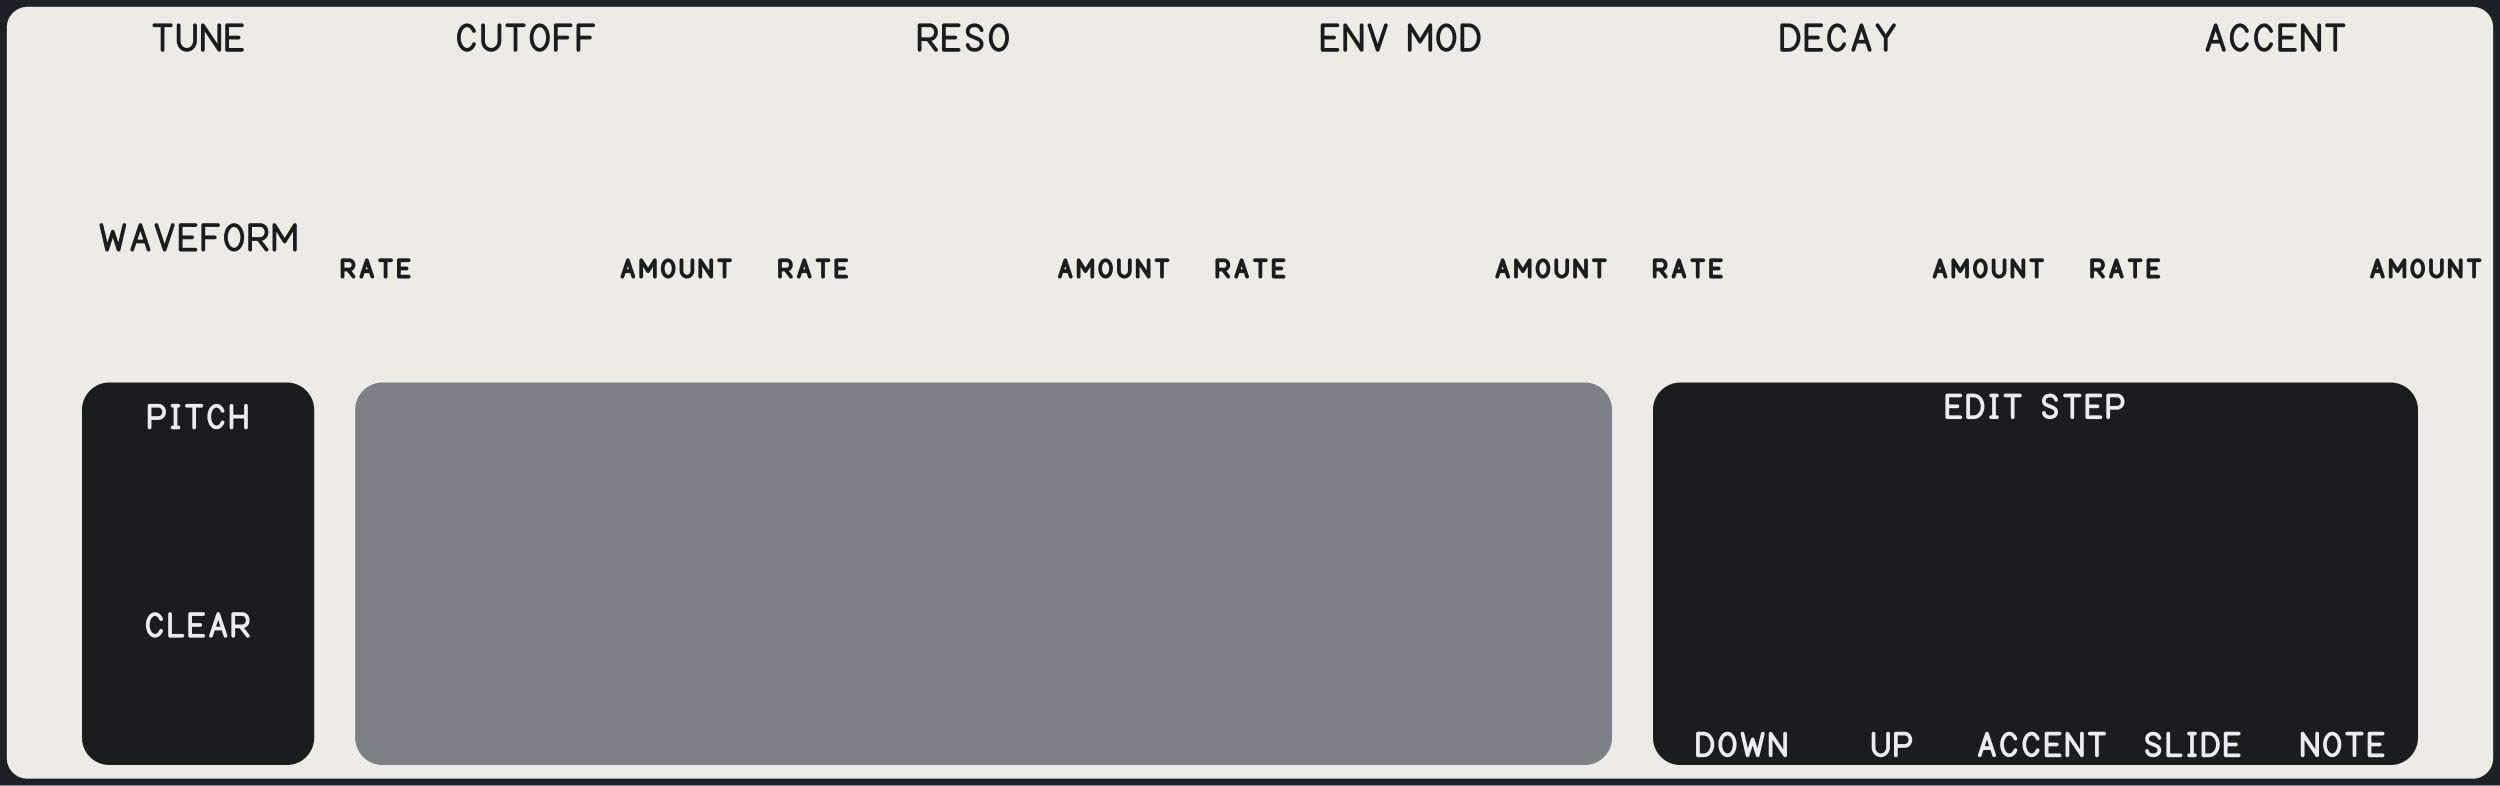
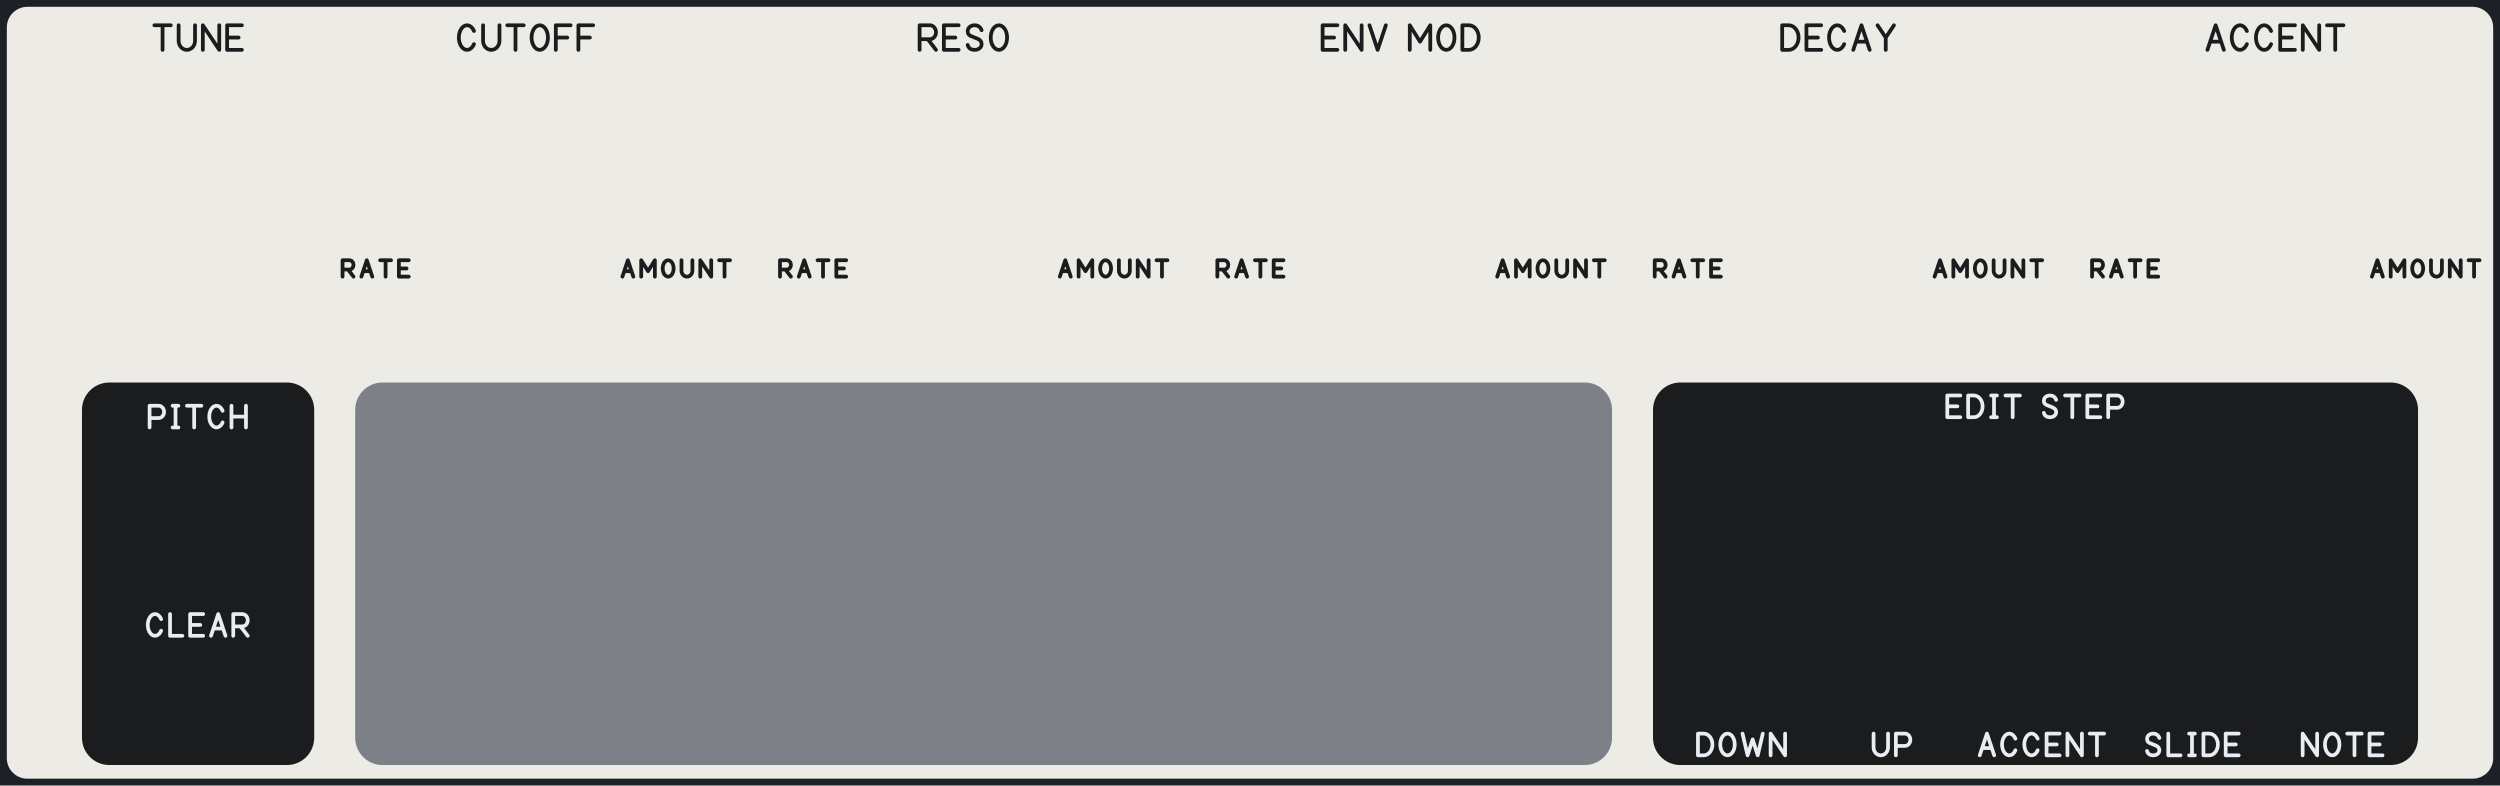
<svg xmlns="http://www.w3.org/2000/svg" width="366" height="115" viewBox="0 0 366 115">
  <rect x="0" y="0" width="366" height="115" rx="0" fill="#1d2127" />
  <rect x="1" y="1" width="364" height="113" rx="3" fill="#ecebe5" />
-   <g transform="translate(14.84 32.95) scale(0.6)" fill="none" stroke="#1b1c1e" stroke-width="0.92" stroke-linecap="round" stroke-linejoin="round">
-     <path transform="translate(0)" d="M0 0 L1.4 6 L2.8 1.6 L4.2 6 L5.6 0" />
-     <path transform="translate(7.52)" d="M0 6 L2 0 L4 6 M0.8 4 L3.2 4" />
-     <path transform="translate(13.43)" d="M0 0 L2 6 L4 0" />
-     <path transform="translate(19.35)" d="M3.6 0 H0 V6 H3.6 M0 3 H2.8" />
-     <path transform="translate(24.87)" d="M3.6 0 H0 V6 M0 3 H2.8" />
-     <path transform="translate(30.38)" d="M2 0 A2 3 0 1 0 2 6 A2 3 0 1 0 2 0 Z" />
-     <path transform="translate(36.3)" d="M0 6 V0 H2.5 A1.5 1.7 0 0 1 2.5 3.4 H0 M2 3.4 L4 6" />
-     <path transform="translate(42.22)" d="M0 6 V0 L2.5 4 L5 0 V6" />
-   </g>
  <g transform="translate(22.6 3.7) scale(0.6)" fill="none" stroke="#1b1c1e" stroke-width="0.92" stroke-linecap="round" stroke-linejoin="round">
    <path transform="translate(0)" d="M0 0 H4 M2 0 V6" />
    <path transform="translate(5.92)" d="M0 0 V3.8 A2 2.2 0 0 0 4 3.8 V0" />
    <path transform="translate(11.83)" d="M0 6 V0 L4 6 V0" />
    <path transform="translate(17.75)" d="M3.6 0 H0 V6 H3.6 M0 3 H2.8" />
  </g>
  <g transform="translate(67.17 3.7) scale(0.6)" fill="none" stroke="#1b1c1e" stroke-width="0.92" stroke-linecap="round" stroke-linejoin="round">
    <path transform="translate(0)" d="M3.7 1.4 A2 3 0 1 0 3.7 4.6" />
    <path transform="translate(5.92)" d="M0 0 V3.8 A2 2.2 0 0 0 4 3.8 V0" />
    <path transform="translate(11.83)" d="M0 0 H4 M2 0 V6" />
    <path transform="translate(17.75)" d="M2 0 A2 3 0 1 0 2 6 A2 3 0 1 0 2 0 Z" />
    <path transform="translate(23.67)" d="M3.6 0 H0 V6 M0 3 H2.8" />
    <path transform="translate(29.18)" d="M3.6 0 H0 V6 M0 3 H2.8" />
  </g>
  <g transform="translate(134.63 3.7) scale(0.6)" fill="none" stroke="#1b1c1e" stroke-width="0.92" stroke-linecap="round" stroke-linejoin="round">
    <path transform="translate(0)" d="M0 6 V0 H2.5 A1.5 1.7 0 0 1 2.5 3.4 H0 M2 3.4 L4 6" />
    <path transform="translate(5.92)" d="M3.6 0 H0 V6 H3.6 M0 3 H2.8" />
    <path transform="translate(11.43)" d="M3.7 1.2 C3.4 0.4 2.8 0 2 0 C1 0 0.3 0.6 0.3 1.5 C0.3 2.6 1.4 2.7 2 3 C2.8 3.3 3.7 3.6 3.7 4.6 C3.7 5.4 3 6 2 6 C1.1 6 0.5 5.6 0.3 4.8" />
    <path transform="translate(17.35)" d="M2 0 A2 3 0 1 0 2 6 A2 3 0 1 0 2 0 Z" />
  </g>
  <g transform="translate(193.63 3.7) scale(0.6)" fill="none" stroke="#1b1c1e" stroke-width="0.92" stroke-linecap="round" stroke-linejoin="round">
    <path transform="translate(0)" d="M3.6 0 H0 V6 H3.6 M0 3 H2.8" />
    <path transform="translate(5.52)" d="M0 6 V0 L4 6 V0" />
    <path transform="translate(11.43)" d="M0 0 L2 6 L4 0" />
    <path transform="translate(21.27)" d="M0 6 V0 L2.5 4 L5 0 V6" />
    <path transform="translate(28.18)" d="M2 0 A2 3 0 1 0 2 6 A2 3 0 1 0 2 0 Z" />
    <path transform="translate(34.1)" d="M0 0 V6 H1.6 A2.4 3 0 0 0 1.6 0 Z" />
  </g>
  <g transform="translate(260.91 3.7) scale(0.6)" fill="none" stroke="#1b1c1e" stroke-width="0.92" stroke-linecap="round" stroke-linejoin="round">
    <path transform="translate(0)" d="M0 0 V6 H1.6 A2.4 3 0 0 0 1.6 0 Z" />
    <path transform="translate(5.92)" d="M3.6 0 H0 V6 H3.6 M0 3 H2.8" />
    <path transform="translate(11.43)" d="M3.7 1.4 A2 3 0 1 0 3.7 4.6" />
    <path transform="translate(17.35)" d="M0 6 L2 0 L4 6 M0.8 4 L3.2 4" />
    <path transform="translate(23.27)" d="M0 0 L2 3 L4 0 M2 3 V6" />
  </g>
  <g transform="translate(323.17 3.7) scale(0.6)" fill="none" stroke="#1b1c1e" stroke-width="0.92" stroke-linecap="round" stroke-linejoin="round">
    <path transform="translate(0)" d="M0 6 L2 0 L4 6 M0.8 4 L3.2 4" />
    <path transform="translate(5.92)" d="M3.7 1.4 A2 3 0 1 0 3.7 4.6" />
    <path transform="translate(11.83)" d="M3.7 1.4 A2 3 0 1 0 3.7 4.6" />
    <path transform="translate(17.75)" d="M3.6 0 H0 V6 H3.6 M0 3 H2.8" />
    <path transform="translate(23.27)" d="M0 6 V0 L4 6 V0" />
    <path transform="translate(29.18)" d="M0 0 H4 M2 0 V6" />
  </g>
  <g transform="translate(50.15 38.1) scale(0.4)" fill="none" stroke="#1b1c1e" stroke-width="1.38" stroke-linecap="round" stroke-linejoin="round">
    <path transform="translate(0)" d="M0 6 V0 H2.5 A1.5 1.7 0 0 1 2.5 3.4 H0 M2 3.4 L4 6" />
    <path transform="translate(6.88)" d="M0 6 L2 0 L4 6 M0.8 4 L3.2 4" />
    <path transform="translate(13.75)" d="M0 0 H4 M2 0 V6" />
    <path transform="translate(20.62)" d="M3.6 0 H0 V6 H3.6 M0 3 H2.8" />
  </g>
  <g transform="translate(91.12 38.1) scale(0.4)" fill="none" stroke="#1b1c1e" stroke-width="1.38" stroke-linecap="round" stroke-linejoin="round">
    <path transform="translate(0)" d="M0 6 L2 0 L4 6 M0.8 4 L3.2 4" />
    <path transform="translate(6.88)" d="M0 6 V0 L2.5 4 L5 0 V6" />
    <path transform="translate(14.75)" d="M2 0 A2 3 0 1 0 2 6 A2 3 0 1 0 2 0 Z" />
    <path transform="translate(21.62)" d="M0 0 V3.8 A2 2.2 0 0 0 4 3.8 V0" />
    <path transform="translate(28.5)" d="M0 6 V0 L4 6 V0" />
    <path transform="translate(35.38)" d="M0 0 H4 M2 0 V6" />
  </g>
  <g transform="translate(114.19 38.1) scale(0.4)" fill="none" stroke="#1b1c1e" stroke-width="1.38" stroke-linecap="round" stroke-linejoin="round">
    <path transform="translate(0)" d="M0 6 V0 H2.5 A1.5 1.7 0 0 1 2.5 3.4 H0 M2 3.4 L4 6" />
    <path transform="translate(6.88)" d="M0 6 L2 0 L4 6 M0.8 4 L3.2 4" />
    <path transform="translate(13.75)" d="M0 0 H4 M2 0 V6" />
    <path transform="translate(20.62)" d="M3.6 0 H0 V6 H3.6 M0 3 H2.8" />
  </g>
  <g transform="translate(155.16 38.1) scale(0.4)" fill="none" stroke="#1b1c1e" stroke-width="1.38" stroke-linecap="round" stroke-linejoin="round">
    <path transform="translate(0)" d="M0 6 L2 0 L4 6 M0.8 4 L3.2 4" />
    <path transform="translate(6.88)" d="M0 6 V0 L2.5 4 L5 0 V6" />
    <path transform="translate(14.75)" d="M2 0 A2 3 0 1 0 2 6 A2 3 0 1 0 2 0 Z" />
    <path transform="translate(21.62)" d="M0 0 V3.8 A2 2.2 0 0 0 4 3.8 V0" />
    <path transform="translate(28.5)" d="M0 6 V0 L4 6 V0" />
    <path transform="translate(35.38)" d="M0 0 H4 M2 0 V6" />
  </g>
  <g transform="translate(178.22 38.1) scale(0.4)" fill="none" stroke="#1b1c1e" stroke-width="1.38" stroke-linecap="round" stroke-linejoin="round">
    <path transform="translate(0)" d="M0 6 V0 H2.5 A1.5 1.7 0 0 1 2.5 3.4 H0 M2 3.4 L4 6" />
    <path transform="translate(6.88)" d="M0 6 L2 0 L4 6 M0.8 4 L3.2 4" />
    <path transform="translate(13.75)" d="M0 0 H4 M2 0 V6" />
    <path transform="translate(20.62)" d="M3.6 0 H0 V6 H3.6 M0 3 H2.8" />
  </g>
  <g transform="translate(219.19 38.1) scale(0.4)" fill="none" stroke="#1b1c1e" stroke-width="1.38" stroke-linecap="round" stroke-linejoin="round">
    <path transform="translate(0)" d="M0 6 L2 0 L4 6 M0.8 4 L3.2 4" />
    <path transform="translate(6.88)" d="M0 6 V0 L2.5 4 L5 0 V6" />
    <path transform="translate(14.75)" d="M2 0 A2 3 0 1 0 2 6 A2 3 0 1 0 2 0 Z" />
    <path transform="translate(21.62)" d="M0 0 V3.8 A2 2.2 0 0 0 4 3.8 V0" />
    <path transform="translate(28.5)" d="M0 6 V0 L4 6 V0" />
    <path transform="translate(35.38)" d="M0 0 H4 M2 0 V6" />
  </g>
  <g transform="translate(242.25 38.1) scale(0.4)" fill="none" stroke="#1b1c1e" stroke-width="1.38" stroke-linecap="round" stroke-linejoin="round">
    <path transform="translate(0)" d="M0 6 V0 H2.5 A1.5 1.7 0 0 1 2.5 3.4 H0 M2 3.4 L4 6" />
    <path transform="translate(6.88)" d="M0 6 L2 0 L4 6 M0.8 4 L3.2 4" />
    <path transform="translate(13.75)" d="M0 0 H4 M2 0 V6" />
    <path transform="translate(20.62)" d="M3.6 0 H0 V6 H3.6 M0 3 H2.8" />
  </g>
  <g transform="translate(283.22 38.1) scale(0.4)" fill="none" stroke="#1b1c1e" stroke-width="1.38" stroke-linecap="round" stroke-linejoin="round">
    <path transform="translate(0)" d="M0 6 L2 0 L4 6 M0.8 4 L3.2 4" />
    <path transform="translate(6.88)" d="M0 6 V0 L2.5 4 L5 0 V6" />
    <path transform="translate(14.75)" d="M2 0 A2 3 0 1 0 2 6 A2 3 0 1 0 2 0 Z" />
    <path transform="translate(21.62)" d="M0 0 V3.8 A2 2.2 0 0 0 4 3.8 V0" />
    <path transform="translate(28.5)" d="M0 6 V0 L4 6 V0" />
    <path transform="translate(35.38)" d="M0 0 H4 M2 0 V6" />
  </g>
  <g transform="translate(306.28 38.1) scale(0.4)" fill="none" stroke="#1b1c1e" stroke-width="1.38" stroke-linecap="round" stroke-linejoin="round">
    <path transform="translate(0)" d="M0 6 V0 H2.5 A1.5 1.7 0 0 1 2.5 3.4 H0 M2 3.4 L4 6" />
    <path transform="translate(6.88)" d="M0 6 L2 0 L4 6 M0.8 4 L3.2 4" />
    <path transform="translate(13.75)" d="M0 0 H4 M2 0 V6" />
    <path transform="translate(20.62)" d="M3.6 0 H0 V6 H3.6 M0 3 H2.8" />
  </g>
  <g transform="translate(347.25 38.1) scale(0.4)" fill="none" stroke="#1b1c1e" stroke-width="1.38" stroke-linecap="round" stroke-linejoin="round">
    <path transform="translate(0)" d="M0 6 L2 0 L4 6 M0.8 4 L3.2 4" />
    <path transform="translate(6.88)" d="M0 6 V0 L2.5 4 L5 0 V6" />
    <path transform="translate(14.75)" d="M2 0 A2 3 0 1 0 2 6 A2 3 0 1 0 2 0 Z" />
    <path transform="translate(21.62)" d="M0 0 V3.8 A2 2.2 0 0 0 4 3.8 V0" />
    <path transform="translate(28.5)" d="M0 6 V0 L4 6 V0" />
    <path transform="translate(35.38)" d="M0 0 H4 M2 0 V6" />
  </g>
  <rect x="12" y="56" width="34" height="56" rx="4" fill="#1b1c1e" />
  <rect x="52" y="56" width="184" height="56" rx="4" fill="#7d8087" />
  <rect x="242" y="56" width="112" height="56" rx="4" fill="#1b1c1e" />
  <g transform="translate(285.08 57.9) scale(0.53)" fill="none" stroke="#e9edf2" stroke-width="1.03" stroke-linecap="round" stroke-linejoin="round">
    <path transform="translate(0)" d="M3.6 0 H0 V6 H3.6 M0 3 H2.8" />
    <path transform="translate(5.76)" d="M0 0 V6 H1.6 A2.4 3 0 0 0 1.6 0 Z" />
    <path transform="translate(11.91)" d="M0.2 0 H1.8 M1 0 V6 M0.2 6 H1.8" />
    <path transform="translate(16.07)" d="M0 0 H4 M2 0 V6" />
    <path transform="translate(26.38)" d="M3.7 1.2 C3.4 0.4 2.8 0 2 0 C1 0 0.3 0.6 0.3 1.5 C0.3 2.6 1.4 2.7 2 3 C2.8 3.3 3.7 3.6 3.7 4.6 C3.7 5.4 3 6 2 6 C1.1 6 0.5 5.6 0.3 4.8" />
    <path transform="translate(32.54)" d="M0 0 H4 M2 0 V6" />
    <path transform="translate(38.69)" d="M3.6 0 H0 V6 H3.6 M0 3 H2.8" />
    <path transform="translate(44.45)" d="M0 6 V0 H2.5 A1.5 1.7 0 0 1 2.5 3.4 H0" />
  </g>
  <g transform="translate(21.9 59.4) scale(0.53)" fill="none" stroke="#e9edf2" stroke-width="1.03" stroke-linecap="round" stroke-linejoin="round">
    <path transform="translate(0)" d="M0 6 V0 H2.5 A1.5 1.7 0 0 1 2.5 3.4 H0" />
    <path transform="translate(6.16)" d="M0.2 0 H1.8 M1 0 V6 M0.2 6 H1.8" />
    <path transform="translate(10.31)" d="M0 0 H4 M2 0 V6" />
    <path transform="translate(16.47)" d="M3.7 1.4 A2 3 0 1 0 3.7 4.6" />
    <path transform="translate(22.62)" d="M0 0 V6 M4 0 V6 M0 3 H4" />
  </g>
  <g transform="translate(21.63 89.9) scale(0.53)" fill="none" stroke="#e9edf2" stroke-width="1.03" stroke-linecap="round" stroke-linejoin="round">
    <path transform="translate(0)" d="M3.7 1.4 A2 3 0 1 0 3.7 4.6" />
    <path transform="translate(6.16)" d="M0 0 V6 H3.4" />
    <path transform="translate(11.71)" d="M3.6 0 H0 V6 H3.6 M0 3 H2.8" />
    <path transform="translate(17.47)" d="M0 6 L2 0 L4 6 M0.8 4 L3.2 4" />
    <path transform="translate(23.62)" d="M0 6 V0 H2.5 A1.5 1.7 0 0 1 2.5 3.4 H0 M2 3.4 L4 6" />
  </g>
  <g transform="translate(248.58 107.4) scale(0.53)" fill="none" stroke="#e9edf2" stroke-width="1.03" stroke-linecap="round" stroke-linejoin="round">
    <path transform="translate(0)" d="M0 0 V6 H1.6 A2.4 3 0 0 0 1.6 0 Z" />
    <path transform="translate(6.16)" d="M2 0 A2 3 0 1 0 2 6 A2 3 0 1 0 2 0 Z" />
    <path transform="translate(12.31)" d="M0 0 L1.4 6 L2.8 1.6 L4.2 6 L5.6 0" />
    <path transform="translate(20.07)" d="M0 6 V0 L4 6 V0" />
  </g>
  <g transform="translate(274.29 107.4) scale(0.53)" fill="none" stroke="#e9edf2" stroke-width="1.03" stroke-linecap="round" stroke-linejoin="round">
    <path transform="translate(0)" d="M0 0 V3.8 A2 2.2 0 0 0 4 3.8 V0" />
    <path transform="translate(6.16)" d="M0 6 V0 H2.5 A1.5 1.7 0 0 1 2.5 3.4 H0" />
  </g>
  <g transform="translate(289.83 107.4) scale(0.53)" fill="none" stroke="#e9edf2" stroke-width="1.03" stroke-linecap="round" stroke-linejoin="round">
    <path transform="translate(0)" d="M0 6 L2 0 L4 6 M0.8 4 L3.2 4" />
    <path transform="translate(6.16)" d="M3.7 1.4 A2 3 0 1 0 3.7 4.6" />
    <path transform="translate(12.31)" d="M3.7 1.4 A2 3 0 1 0 3.7 4.6" />
    <path transform="translate(18.47)" d="M3.6 0 H0 V6 H3.6 M0 3 H2.8" />
    <path transform="translate(24.23)" d="M0 6 V0 L4 6 V0" />
    <path transform="translate(30.38)" d="M0 0 H4 M2 0 V6" />
  </g>
  <g transform="translate(314.17 107.4) scale(0.53)" fill="none" stroke="#e9edf2" stroke-width="1.03" stroke-linecap="round" stroke-linejoin="round">
    <path transform="translate(0)" d="M3.7 1.2 C3.4 0.4 2.8 0 2 0 C1 0 0.3 0.6 0.3 1.5 C0.3 2.6 1.4 2.7 2 3 C2.8 3.3 3.7 3.6 3.7 4.6 C3.7 5.4 3 6 2 6 C1.1 6 0.5 5.6 0.3 4.8" />
    <path transform="translate(6.16)" d="M0 0 V6 H3.4" />
    <path transform="translate(11.71)" d="M0.2 0 H1.8 M1 0 V6 M0.2 6 H1.8" />
    <path transform="translate(15.87)" d="M0 0 V6 H1.6 A2.4 3 0 0 0 1.6 0 Z" />
    <path transform="translate(22.02)" d="M3.6 0 H0 V6 H3.6 M0 3 H2.8" />
  </g>
  <g transform="translate(337.11 107.4) scale(0.53)" fill="none" stroke="#e9edf2" stroke-width="1.03" stroke-linecap="round" stroke-linejoin="round">
    <path transform="translate(0)" d="M0 6 V0 L4 6 V0" />
    <path transform="translate(6.16)" d="M2 0 A2 3 0 1 0 2 6 A2 3 0 1 0 2 0 Z" />
    <path transform="translate(12.31)" d="M0 0 H4 M2 0 V6" />
    <path transform="translate(18.47)" d="M3.6 0 H0 V6 H3.6 M0 3 H2.8" />
  </g>
</svg>
